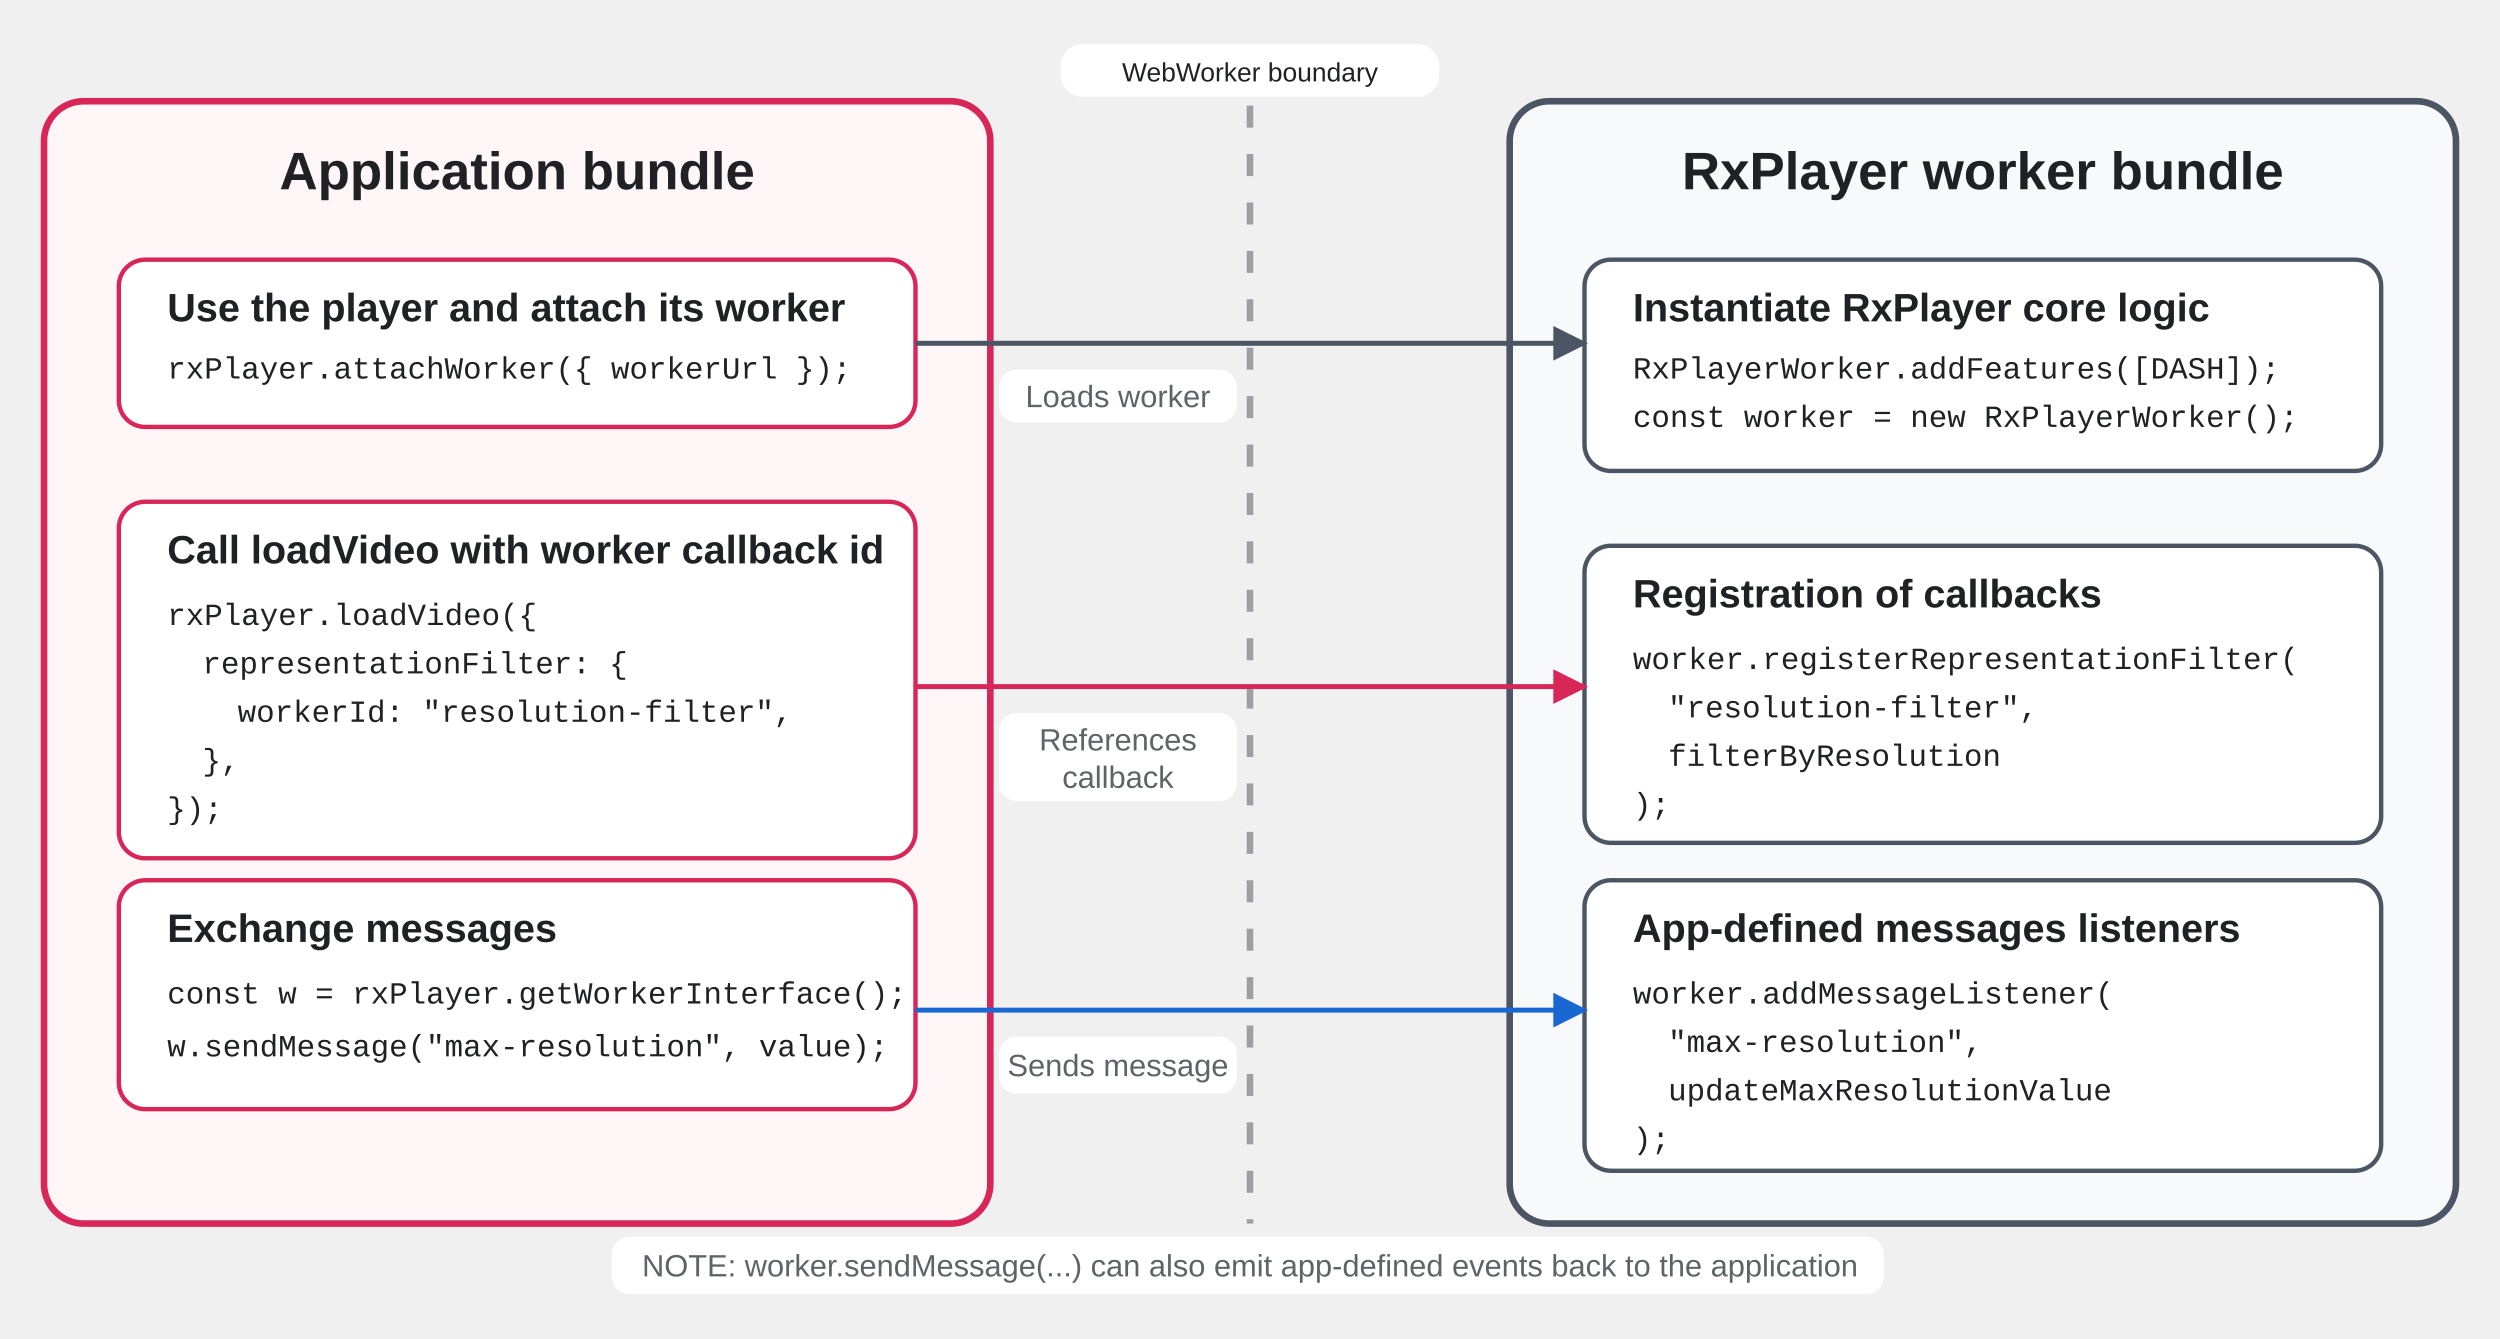
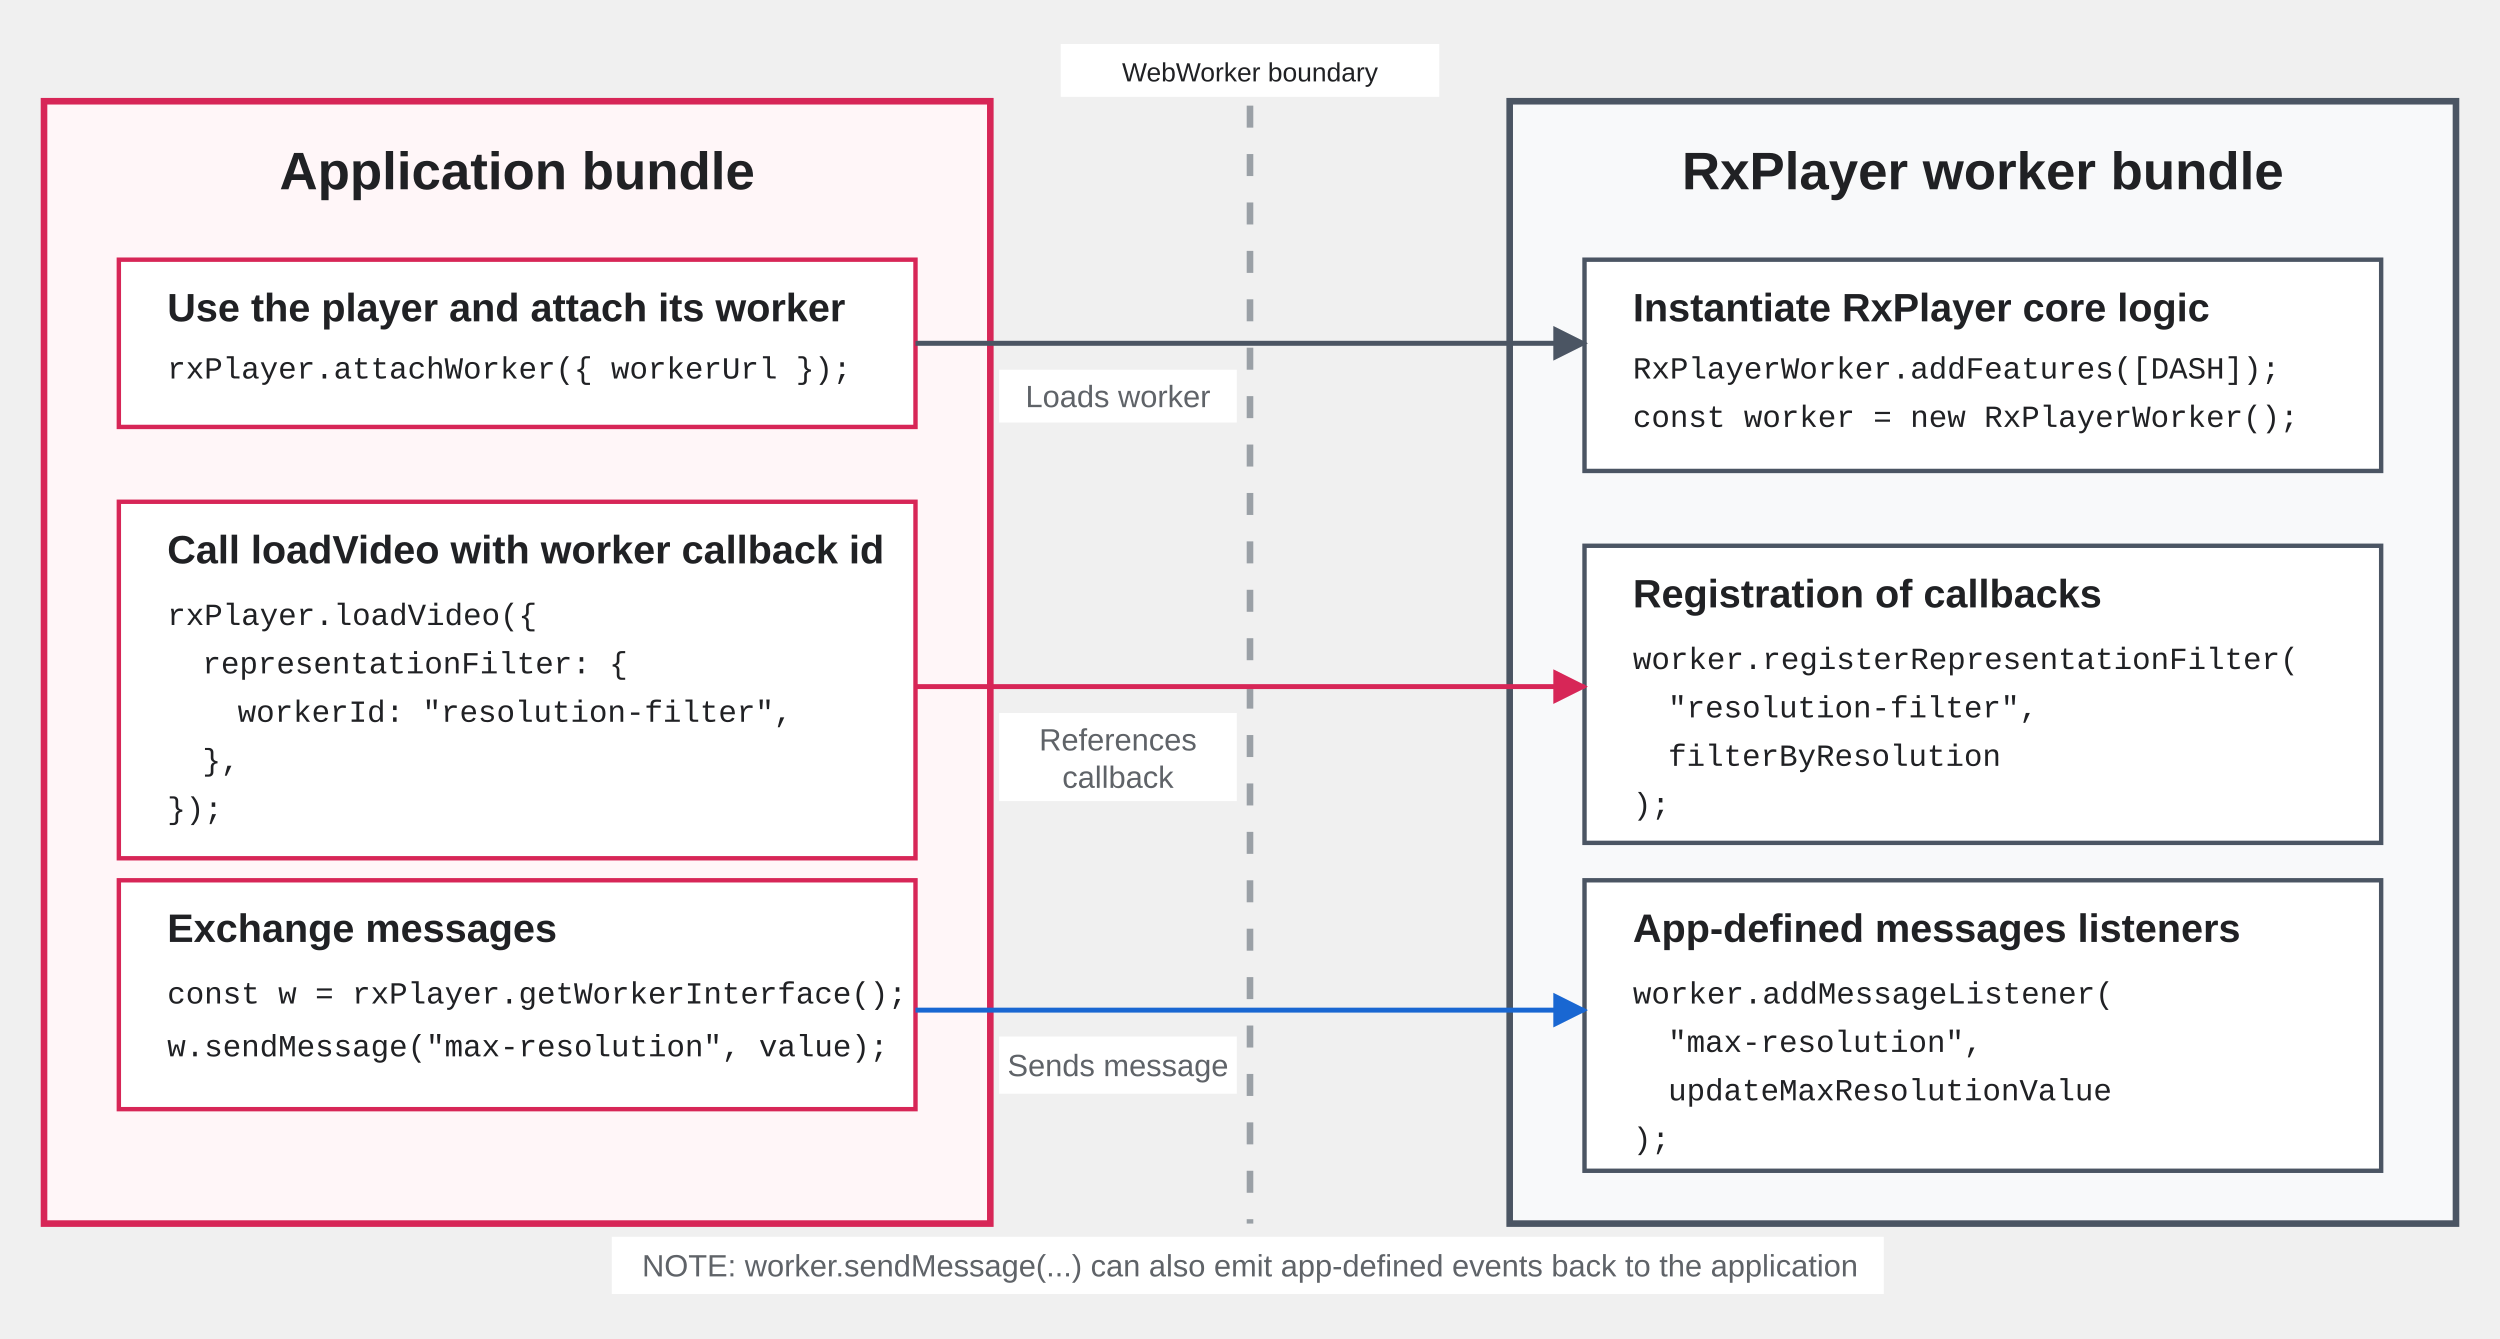
<svg xmlns="http://www.w3.org/2000/svg" viewBox="32 80 1136 608" role="img" aria-labelledby="title desc">
  <defs>
    <marker id="arrow-slate" viewBox="0 0 10 10" markerWidth="7" markerHeight="7" refX="9" refY="5" orient="auto">
      <path d="M0 0 10 5 0 10z" fill="#4b5563" />
    </marker>
    <marker id="arrow-pink" viewBox="0 0 10 10" markerWidth="7" markerHeight="7" refX="9" refY="5" orient="auto">
      <path d="M0 0 10 5 0 10z" fill="#d72657" />
    </marker>
    <marker id="arrow-blue" viewBox="0 0 10 10" markerWidth="7" markerHeight="7" refX="9" refY="5" orient="auto">
      <path d="M0 0 10 5 0 10z" fill="#1967d2" />
    </marker>
    <style>
      text {
        font-family: Arial, Helvetica, sans-serif;
        fill: #202124;
      }
      .title {
        font-size: 30px;
        font-weight: 700;
      }
      .panel-title {
        font-size: 24px;
        font-weight: 700;
      }
      .section {
        font-size: 18px;
        font-weight: 700;
      }
      .body {
        font-size: 16px;
      }
      .small {
        font-size: 14px;
        fill: #5f6368;
      }
      .code {
        font-family: "SFMono-Regular", Consolas, "Liberation Mono", Menlo, monospace;
        font-size: 14px;
      }
      .code-small {
        font-family: "SFMono-Regular", Consolas, "Liberation Mono", Menlo, monospace;
        font-size: 13px;
      }
      .muted {
        fill: #5f6368;
      }
    </style>
  </defs>
-   <rect x="52" y="126" width="430" height="510" rx="18" fill="#fff6f8" stroke="#d72657" stroke-width="3" />
+   <rect x="52" y="126" width="430" height="510" fill="#fff6f8" stroke="#d72657" stroke-width="3" />
  <text x="267" y="166" text-anchor="middle" class="panel-title">Application bundle</text>
-   <rect x="86" y="198" width="362" height="76" rx="12" fill="#ffffff" stroke="#d72657" stroke-width="2" />
+   <rect x="86" y="198" width="362" height="76" fill="#ffffff" stroke="#d72657" stroke-width="2" />
  <text x="108" y="226" class="section">Use the player and attach its worker</text>
  <text x="108" y="252" class="code">rxPlayer.attachWorker({ workerUrl });</text>
-   <rect x="86" y="308" width="362" height="162" rx="12" fill="#ffffff" stroke="#d72657" stroke-width="2" />
+   <rect x="86" y="308" width="362" height="162" fill="#ffffff" stroke="#d72657" stroke-width="2" />
  <text x="108" y="336" class="section">Call loadVideo with worker callback id</text>
  <text x="108" y="364" class="code">rxPlayer.loadVideo({</text>
  <text x="124" y="386" class="code">representationFilter: {</text>
  <text x="140" y="408" class="code">workerId: "resolution-filter",</text>
  <text x="124" y="430" class="code">},</text>
  <text x="108" y="452" class="code">});</text>
-   <rect x="86" y="480" width="362" height="104" rx="12" fill="#ffffff" stroke="#d72657" stroke-width="2" />
+   <rect x="86" y="480" width="362" height="104" fill="#ffffff" stroke="#d72657" stroke-width="2" />
  <text x="108" y="508" class="section">Exchange messages</text>
  <text x="108" y="536" class="code">const w = rxPlayer.getWorkerInterface();</text>
  <text x="108" y="560" class="code">w.sendMessage("max-resolution", value);</text>
-   <rect x="514" y="100" width="172" height="24" rx="10" fill="#ffffff" />
+   <rect x="514" y="100" width="172" height="24" fill="#ffffff" />
  <text x="600" y="117" text-anchor="middle">WebWorker boundary</text>
  <line x1="600" y1="128" x2="600" y2="636" stroke="#9aa0a6" stroke-width="3" stroke-dasharray="10 12" />
-   <rect x="718" y="126" width="430" height="510" rx="18" fill="#f8f9fa" stroke="#4b5563" stroke-width="3" />
+   <rect x="718" y="126" width="430" height="510" fill="#f8f9fa" stroke="#4b5563" stroke-width="3" />
  <text x="933" y="166" text-anchor="middle" class="panel-title">RxPlayer worker bundle</text>
-   <rect x="752" y="198" width="362" height="96" rx="12" fill="#ffffff" stroke="#4b5563" stroke-width="2" />
+   <rect x="752" y="198" width="362" height="96" fill="#ffffff" stroke="#4b5563" stroke-width="2" />
  <text x="774" y="226" class="section">Instantiate RxPlayer core logic</text>
  <text x="774" y="252" class="code">RxPlayerWorker.addFeatures([DASH]);</text>
  <text x="774" y="274" class="code">const worker = new RxPlayerWorker();</text>
-   <rect x="752" y="328" width="362" height="135" rx="12" fill="#ffffff" stroke="#4b5563" stroke-width="2" />
+   <rect x="752" y="328" width="362" height="135" fill="#ffffff" stroke="#4b5563" stroke-width="2" />
  <text x="774" y="356" class="section">Registration of callbacks</text>
  <text x="774" y="384" class="code">worker.registerRepresentationFilter(</text>
  <text x="790" y="406" class="code">"resolution-filter",</text>
  <text x="790" y="428" class="code">filterByResolution</text>
  <text x="774" y="450" class="code">);</text>
-   <rect x="752" y="480" width="362" height="132" rx="12" fill="#ffffff" stroke="#4b5563" stroke-width="2" />
+   <rect x="752" y="480" width="362" height="132" fill="#ffffff" stroke="#4b5563" stroke-width="2" />
  <text x="774" y="508" class="section">App-defined messages listeners</text>
  <text x="774" y="536" class="code">worker.addMessageListener(</text>
  <text x="790" y="558" class="code">"max-resolution",</text>
  <text x="790" y="580" class="code">updateMaxResolutionValue</text>
  <text x="774" y="602" class="code">);</text>
  <path d="M448 236 C526 236 674 236 752 236" fill="none" stroke="#4b5563" stroke-width="2.25" marker-end="url(#arrow-slate)" />
-   <rect x="486" y="248" width="108" height="24" rx="8" fill="#ffffff" />
+   <rect x="486" y="248" width="108" height="24" fill="#ffffff" />
  <text x="540" y="265" text-anchor="middle" class="small">Loads worker</text>
  <path d="M448 392 C526 392 674 392 752 392" fill="none" stroke="#d72657" stroke-width="2.25" marker-end="url(#arrow-pink)" />
-   <rect x="486" y="404" width="108" height="40" rx="8" fill="#ffffff" />
+   <rect x="486" y="404" width="108" height="40" fill="#ffffff" />
  <text x="540" y="421" text-anchor="middle" class="small">References</text>
  <text x="540" y="438" text-anchor="middle" class="small">callback</text>
  <path d="M448 539 C528 539 672 539 752 539" fill="none" stroke="#1967d2" stroke-width="2.25" marker-end="url(#arrow-blue)" />
-   <rect x="486" y="551" width="108" height="26" rx="8" fill="#ffffff" />
+   <rect x="486" y="551" width="108" height="26" fill="#ffffff" />
  <text x="540" y="569" text-anchor="middle" class="small">Sends message</text>
-   <rect x="310" y="642" width="578" height="26" rx="8" fill="#ffffff" />
+   <rect x="310" y="642" width="578" height="26" fill="#ffffff" />
  <text x="600" y="660" text-anchor="middle" class="small">NOTE: worker.sendMessage(...) can also emit app-defined events back to the application</text>
</svg>
